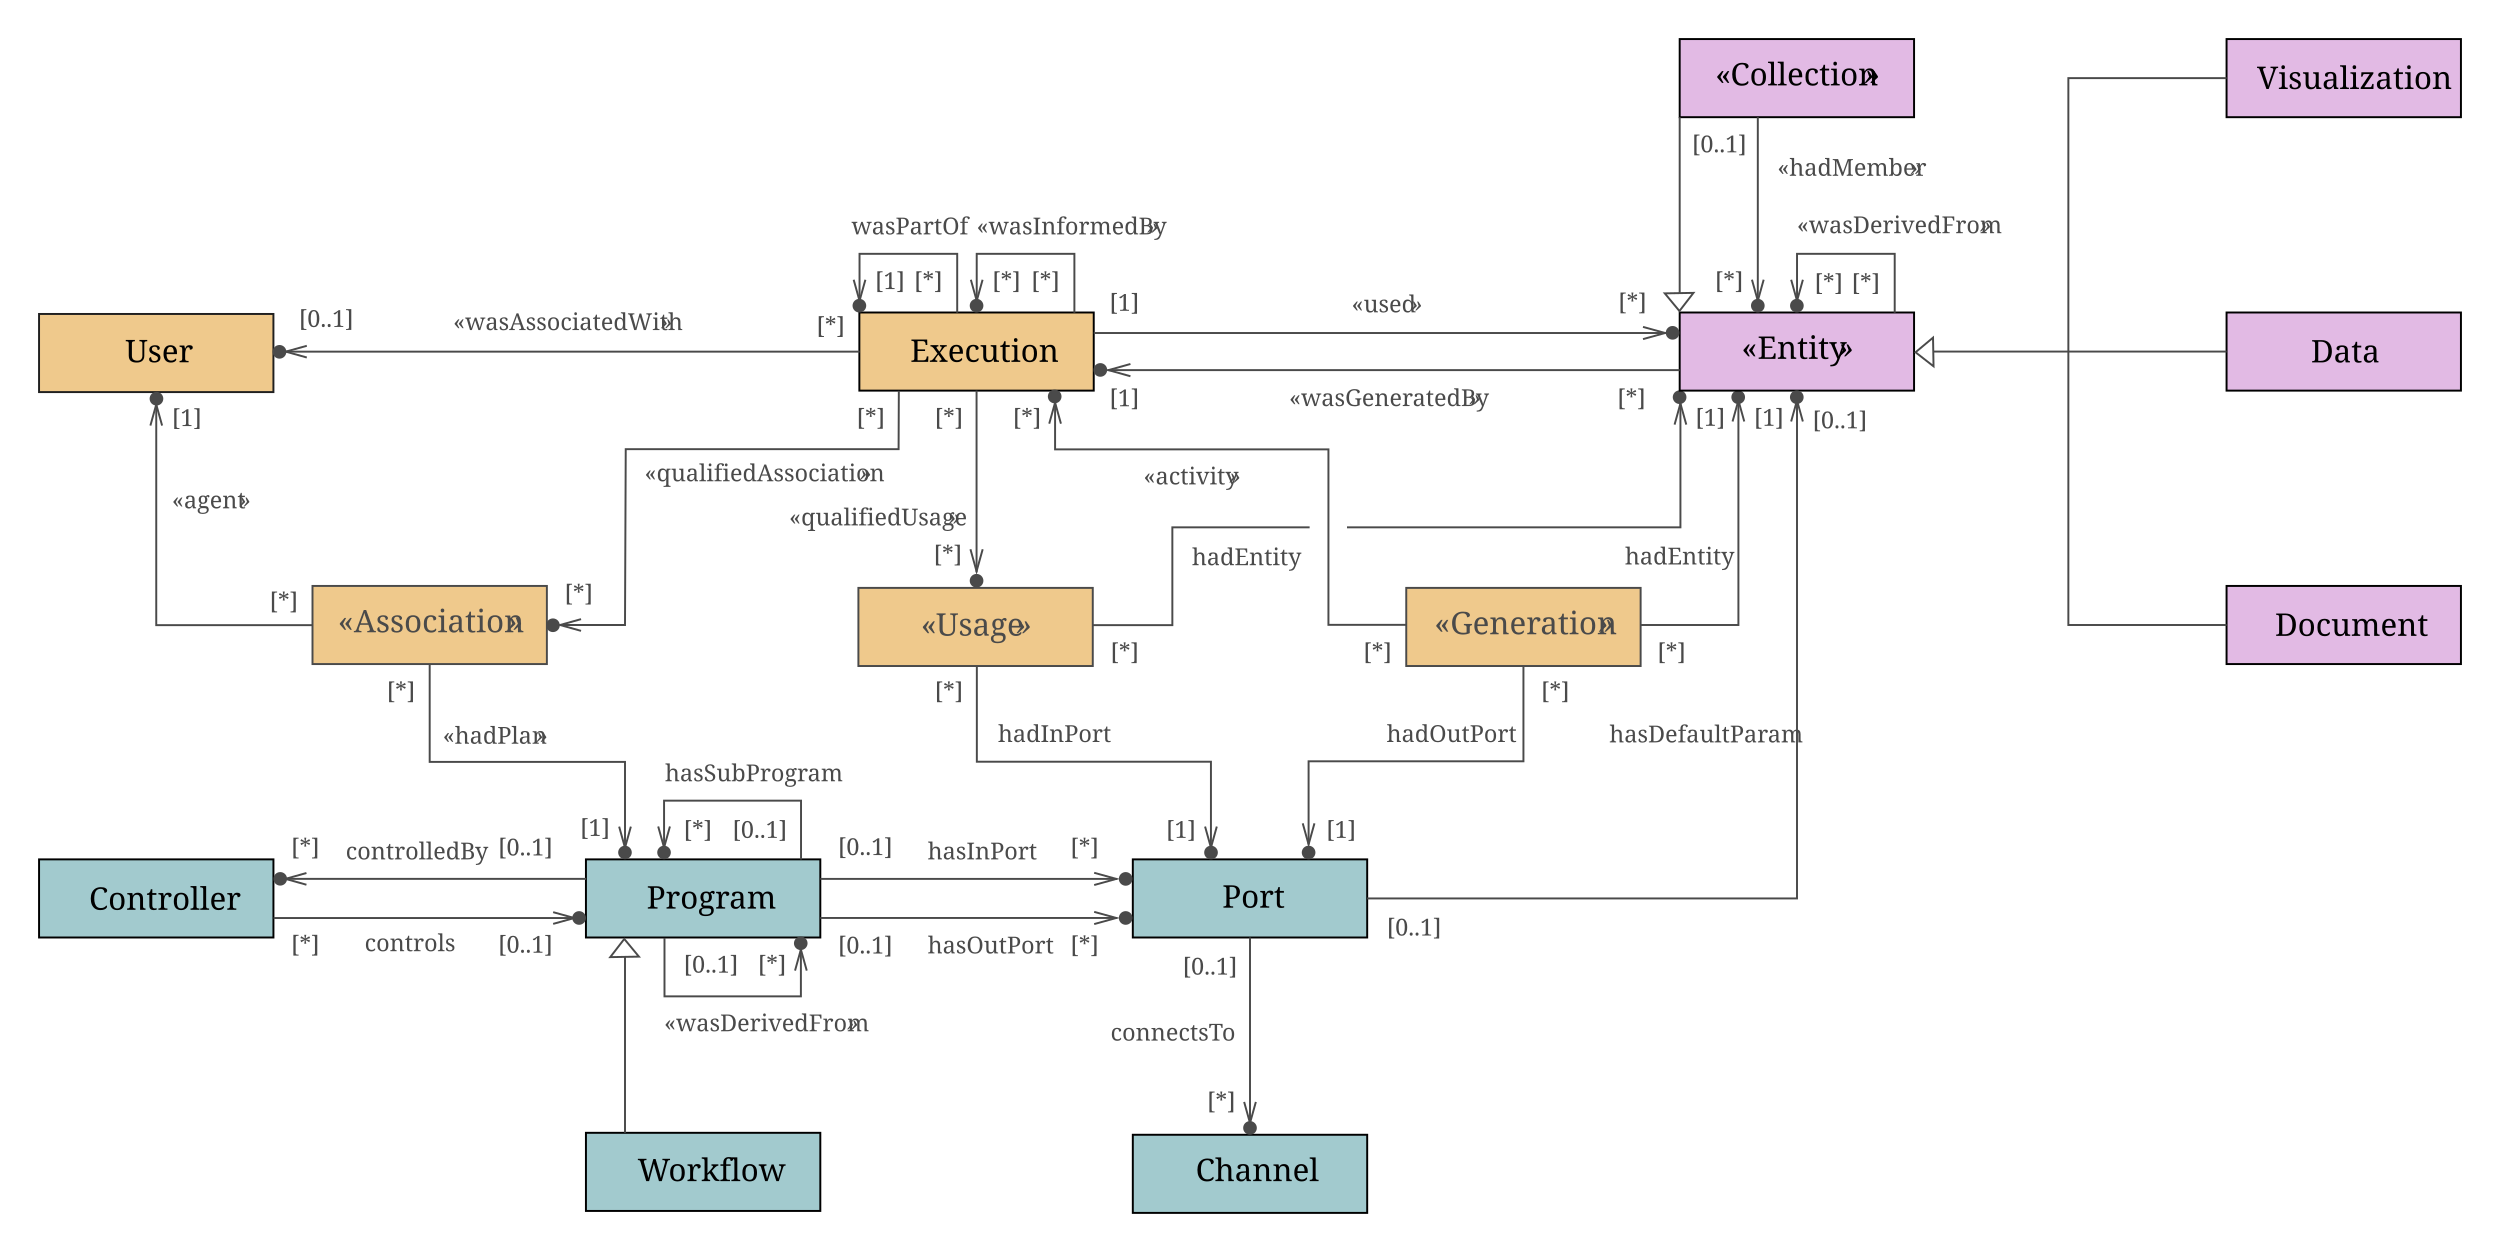
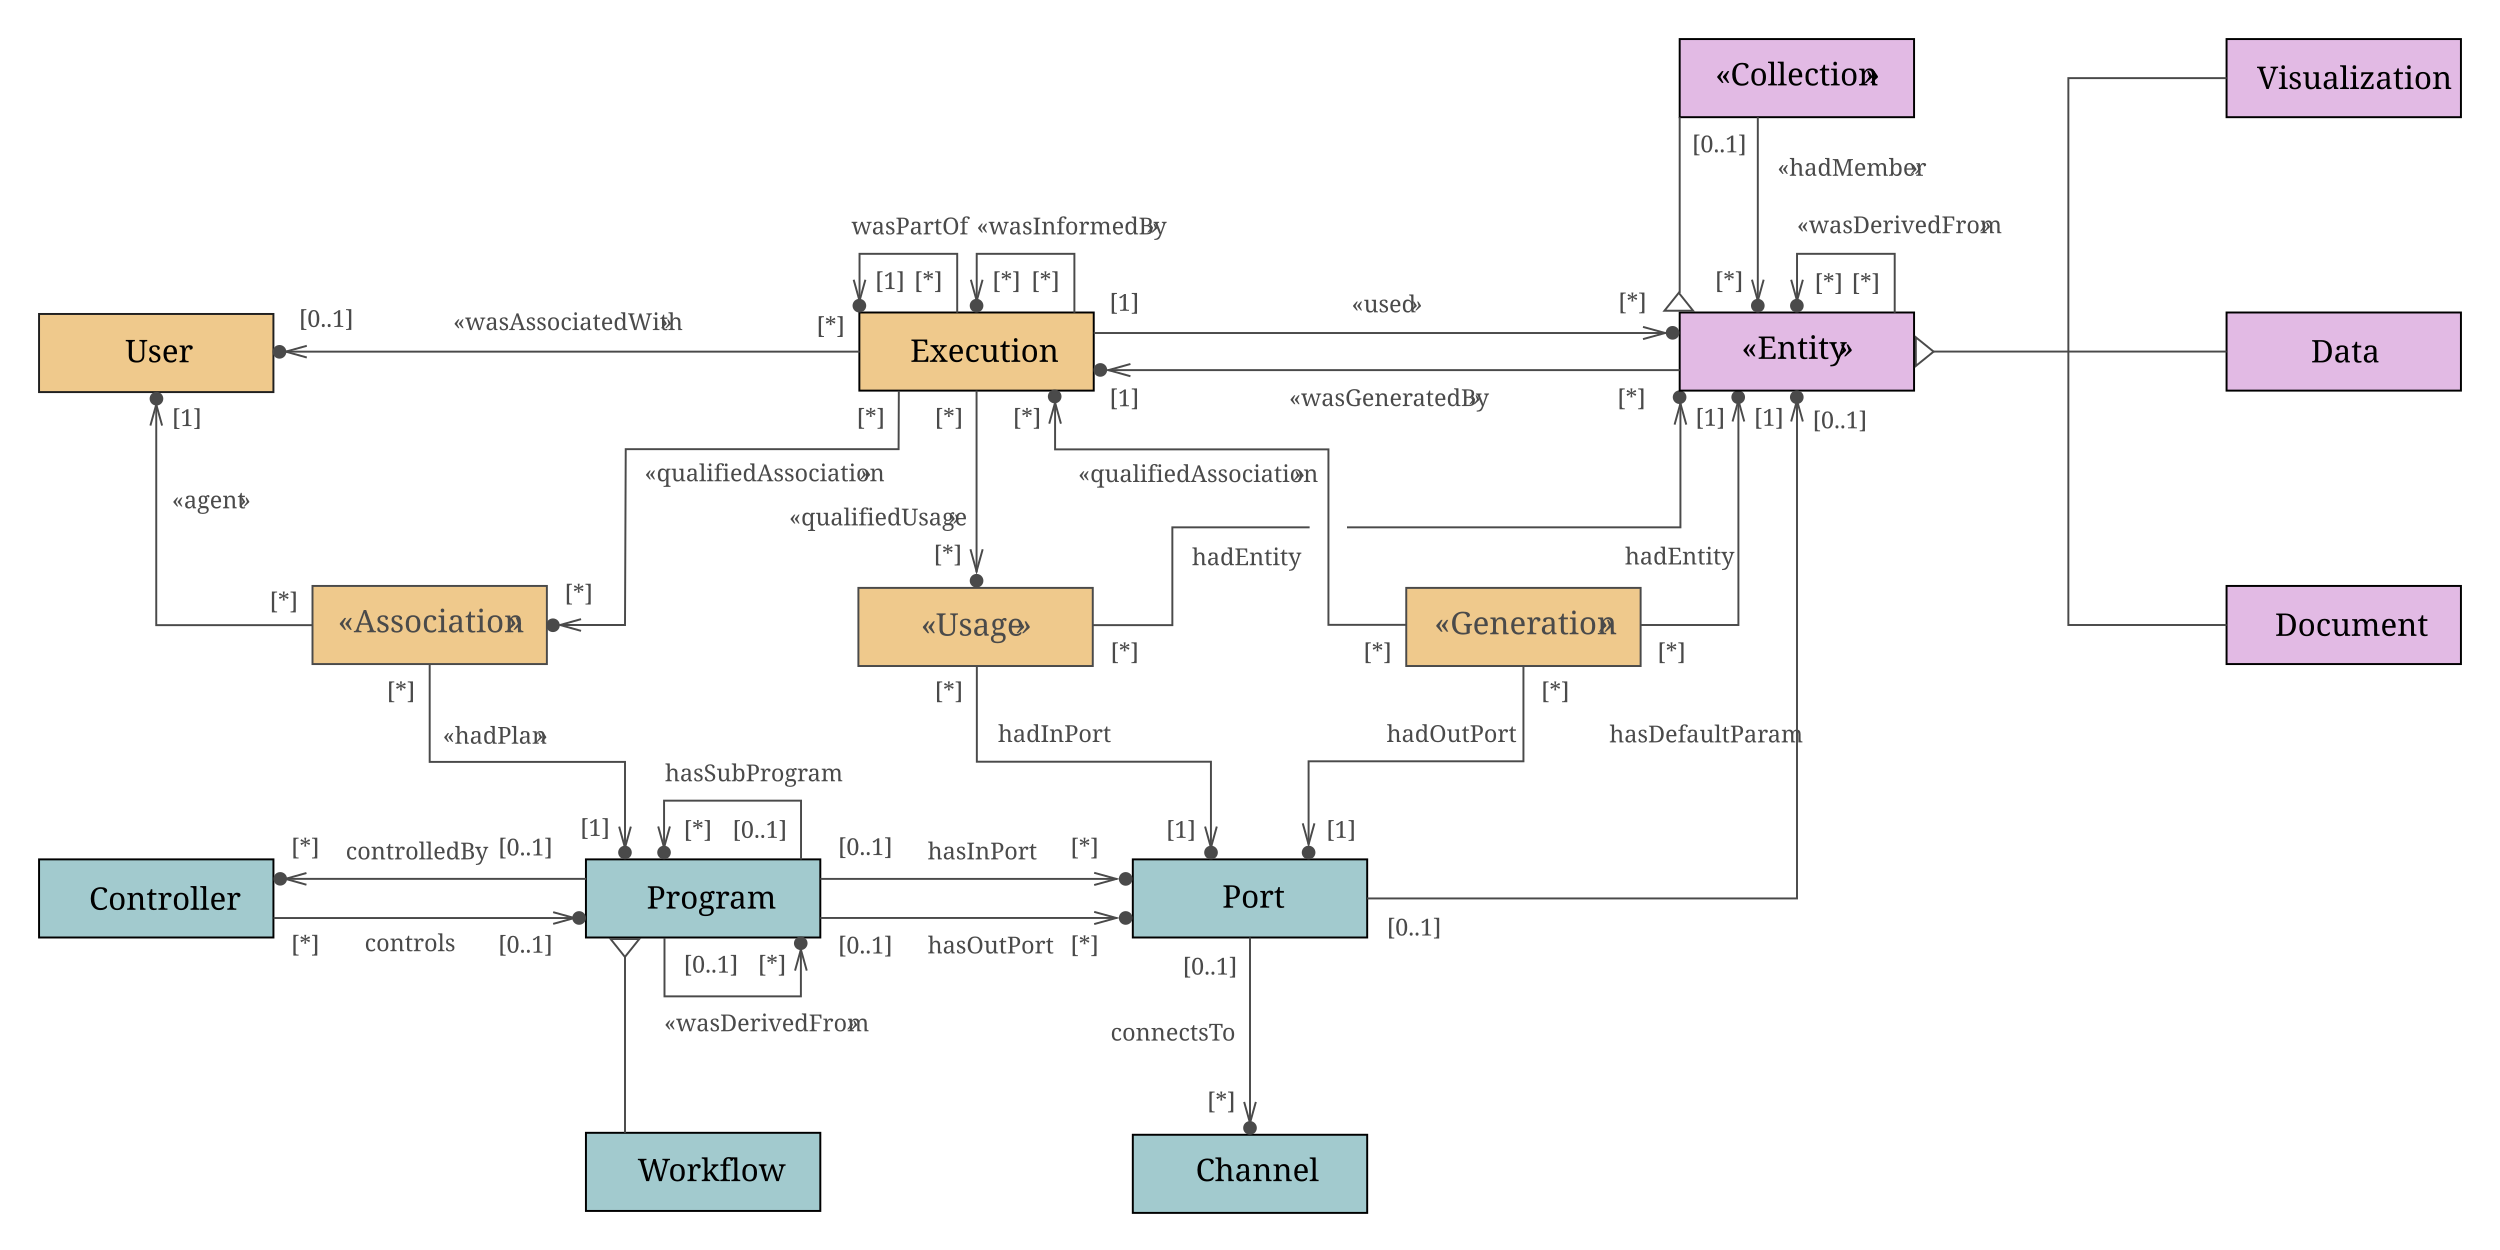
<svg xmlns="http://www.w3.org/2000/svg" width="1280px" height="640px" viewBox="0 0 1280 640" version="1.1">
  <defs />
  <g id="Page-1" stroke="none" stroke-width="1" fill="none" fill-rule="evenodd">
    <g id="provone-model">
      <g id="Path-+-Path" transform="translate(559, 206)" stroke="#4A4A4A">
-         <path d="M0.557,114.071 L41.244,114.071 L41.244,63.996 L111.53,63.996" id="Path" />
+         <polyline id="Path" points="0.557 114.071 41.244 114.071 41.244 63.996 111.53 63.996" />
        <path d="M130.663,63.996 L301.378,63.996 L301.378,0.601" id="Path" />
        <path id="Path-decoration-1" d="M304.378,11.401 L301.378,0.601 L298.378,11.401" />
      </g>
      <path d="M889.961,206.361 C891.618,206.361 892.961,205.018 892.961,203.361 C892.961,201.704 891.618,200.361 889.961,200.361 C888.304,200.361 886.961,201.704 886.961,203.361 C886.961,205.018 888.304,206.361 889.961,206.361 Z" id="Oval-3" stroke="#4A4A4A" fill="#4A4A4A" transform="translate(889.9608, 203.3608) rotate(156) translate(-889.9608, -203.3608) " />
      <path d="M859.961,206.361 C861.618,206.361 862.961,205.018 862.961,203.361 C862.961,201.704 861.618,200.361 859.961,200.361 C858.304,200.361 856.961,201.704 856.961,203.361 C856.961,205.018 858.304,206.361 859.961,206.361 Z" id="Oval-3" stroke="#4A4A4A" fill="#4A4A4A" transform="translate(859.9608, 203.3608) rotate(156) translate(-859.9608, -203.3608) " />
      <g id="User-Box-+-User" transform="translate(19.99237, 160.75)">
        <rect id="User-Box" stroke="#202020" fill="#EFC98C" x="0" y="0" width="120" height="40" />
        <text id="User" font-family="Cambria" font-size="16" font-weight="normal" fill="#000000">
          <tspan x="44.168" y="24.73">User</tspan>
        </text>
      </g>
      <g id="Execution-Box-+-Execution" transform="translate(438.9924, 160)">
        <rect id="Execution-Box" stroke="#000000" fill="#EFC98C" x="1" y="0" width="120" height="40" />
        <text id="Execution" font-family="Cambria" font-size="16" font-weight="normal" fill="#000000">
          <tspan x="27.043" y="25.27">Execution</tspan>
        </text>
      </g>
      <g id="Association-Box-+-Association" transform="translate(160, 300)">
        <rect id="Association-Box" stroke="#4A4A4A" fill="#EFC98C" x="0" y="0" width="120" height="40" />
        <text id="«Association»" font-family="Cambria" font-size="16" font-weight="normal" fill="#4A4A4A">
          <tspan x="12.945" y="23.734">«Association</tspan>
-           <tspan x="99.555" y="23.734" font-style="italic">»</tspan>
+           <tspan x="99.555" y="23.734" font-family="Cambria-Italic, Cambria" font-style="italic">»</tspan>
        </text>
      </g>
      <g id="Association-Box-+-Association-2" transform="translate(439.5, 301)">
        <rect id="Association-Box" stroke="#4A4A4A" fill="#EFC98C" x="0" y="0" width="120" height="40" />
        <text id="«Usage»" font-family="Cambria" font-size="16" font-weight="normal" fill="#4A4A4A">
          <tspan x="31.965" y="24.471">«</tspan>
          <tspan x="39.77" y="24.471">Usage</tspan>
-           <tspan x="80.535" y="24.471" font-style="italic">»</tspan>
+           <tspan x="80.535" y="24.471" font-family="Cambria-Italic, Cambria" font-style="italic">»</tspan>
        </text>
      </g>
      <g id="Association-Box-+-Association-3" transform="translate(720, 301)">
        <rect id="Association-Box" stroke="#4A4A4A" fill="#EFC98C" x="0" y="0" width="120" height="40" />
        <text id="«Generation»" font-family="Cambria" font-size="16" font-weight="normal" fill="#4A4A4A">
          <tspan x="14.336" y="23.734">«Generation</tspan>
-           <tspan x="98.164" y="23.734" font-style="italic">»</tspan>
+           <tspan x="98.164" y="23.734" font-family="Cambria-Italic, Cambria" font-style="italic">»</tspan>
        </text>
      </g>
      <g id="Data-Box-+-Data" transform="translate(860, 160)">
        <rect id="Data-Box" stroke="#000000" fill="#E2BAE4" x="0" y="0" width="120" height="40" />
        <text id="«Entity»" font-family="Cambria" font-size="16" font-weight="normal" fill="#000000">
          <tspan x="31.613" y="23.734">«Entity</tspan>
-           <tspan x="80.887" y="23.734" font-style="italic">»</tspan>
+           <tspan x="80.887" y="23.734" font-family="Cambria-Italic, Cambria" font-style="italic">»</tspan>
        </text>
      </g>
      <g id="Data-Box-+-Data-2" transform="translate(1140, 160)">
        <rect id="Data-Box" stroke="#000000" fill="#E2BAE4" x="0" y="0" width="120" height="40" />
        <text id="Data" font-family="Cambria" font-size="16" font-weight="normal" fill="#000000">
          <tspan x="43.2" y="25.56">Data</tspan>
        </text>
      </g>
      <g id="Data-Box-+-Data-5" transform="translate(1140, 300)">
        <rect id="Data-Box" stroke="#000000" fill="#E2BAE4" x="0" y="0" width="120" height="40" />
        <text id="Document" font-family="Cambria" font-size="16" font-weight="normal" fill="#000000">
          <tspan x="24.785" y="25.56">Document</tspan>
        </text>
      </g>
      <g id="Data-Box-+-Data-4" transform="translate(1140, 20)">
        <rect id="Data-Box" stroke="#000000" fill="#E2BAE4" x="0" y="0" width="120" height="40" />
        <text id="Visualization" font-family="Cambria" font-size="16" font-weight="normal" fill="#000000">
          <tspan x="15.609" y="25.56">Visualization</tspan>
        </text>
      </g>
      <g id="Collection-Box-+-Collection" transform="translate(860, 20)">
        <rect id="Collection-Box" stroke="#000000" fill="#E2BAE4" x="0" y="0" width="120" height="40" />
        <text id="«Collection»" font-family="Cambria" font-size="16" font-weight="normal" fill="#000000">
          <tspan x="18.188" y="23.734">«</tspan>
          <tspan x="25.992" y="23.734">Collection</tspan>
-           <tspan x="94.312" y="23.734" font-style="italic">»</tspan>
+           <tspan x="94.312" y="23.734" font-family="Cambria-Italic, Cambria" font-style="italic">»</tspan>
        </text>
      </g>
      <g id="Controller-Box-+-Controller" transform="translate(20, 440)">
        <rect id="Controller-Box" stroke="#000000" fill="#A2CACE" x="0" y="0" width="120" height="40" />
        <text id="Controller" font-family="Cambria" font-size="16" font-weight="normal" fill="#000000">
          <tspan x="25.573" y="25.811">Controller</tspan>
        </text>
      </g>
      <rect id="Program-Box" stroke="#000000" fill="#A2CACE" x="300" y="440" width="120" height="40" />
      <text id="Program" font-family="Cambria" font-size="16" font-weight="normal" fill="#000000">
        <tspan x="331.078" y="465.199">Program</tspan>
      </text>
      <g id="Workflow-Box-+-Workflow" transform="translate(300, 580)">
        <rect id="Workflow-Box" stroke="#000000" fill="#A2CACE" x="0" y="0" width="120" height="40" />
        <text id="Workflow" font-family="Cambria" font-size="16" font-weight="normal" fill="#000000">
          <tspan x="26.444" y="24.73">Workflow</tspan>
        </text>
      </g>
      <g id="Container-Box-+-Channel" transform="translate(580, 581)">
        <rect id="Container-Box" stroke="#000000" fill="#A2CACE" x="0" y="0" width="120" height="40" />
        <text id="Channel" font-family="Cambria" font-size="16" font-weight="normal" fill="#000000">
          <tspan x="32.176" y="23.734">Channel</tspan>
        </text>
      </g>
      <g id="InputPort-Box-+-InputPort" transform="translate(580, 440)">
        <rect id="InputPort-Box" stroke="#000000" fill="#A2CACE" x="0" y="0" width="120" height="40" />
        <text id="Port" font-family="Cambria" font-size="16" font-weight="normal" fill="#000000">
          <tspan x="45.795" y="24.73">Port</tspan>
        </text>
      </g>
      <text id="wasPartOf" font-family="Cambria" font-size="12" font-weight="normal" fill="#4A4A4A">
        <tspan x="435.992" y="120">wasPartOf</tspan>
      </text>
      <text id="«hadMember»" font-family="Cambria" font-size="12" font-weight="normal" fill="#4A4A4A">
        <tspan x="910" y="90">«hadMember</tspan>
-         <tspan x="977.998" y="90" font-style="italic">»</tspan>
+         <tspan x="977.998" y="90" font-family="Cambria-Italic, Cambria" font-style="italic">»</tspan>
      </text>
      <text id="«wasDerivedFrom»" font-family="Cambria" font-size="12" font-weight="normal" fill="#4A4A4A">
        <tspan x="340" y="528">«wasDerivedFrom</tspan>
-         <tspan x="433.457" y="528" font-style="italic">»</tspan>
+         <tspan x="433.457" y="528" font-family="Cambria-Italic, Cambria" font-style="italic">»</tspan>
      </text>
      <text id="hasSubProgram" font-family="Cambria" font-size="12" font-weight="normal" fill="#4A4A4A">
        <tspan x="340.5" y="400">hasSubProgram</tspan>
      </text>
      <text id="«hadPlan»" font-family="Cambria" font-size="12" font-weight="normal" fill="#4A4A4A">
        <tspan x="226.683" y="380.801">«hadPlan</tspan>
-         <tspan x="274.302" y="380.801" font-style="italic">»</tspan>
+         <tspan x="274.302" y="380.801" font-family="Cambria-Italic, Cambria" font-style="italic">»</tspan>
      </text>
      <text id="controlledBy" font-family="Cambria" font-size="12" font-weight="normal" fill="#4A4A4A">
        <tspan x="177" y="440">controlledBy</tspan>
      </text>
      <text id="controls" font-family="Cambria" font-size="12" font-weight="normal" fill="#4A4A4A">
        <tspan x="186.683" y="487">controls</tspan>
      </text>
      <text id="[*]" font-family="Cambria" font-size="12" font-weight="normal" fill="#4A4A4A">
        <tspan x="149" y="487.735">[*]</tspan>
      </text>
      <text id="[*]-5" font-family="Cambria" font-size="12" font-weight="normal" fill="#4A4A4A">
        <tspan x="388" y="498">[*]</tspan>
      </text>
      <text id="[*]-2" font-family="Cambria" font-size="12" font-weight="normal" fill="#4A4A4A">
        <tspan x="149.008" y="438">[*]</tspan>
      </text>
      <text id="[*]-12" font-family="Cambria" font-size="12" font-weight="normal" fill="#4A4A4A">
        <tspan x="507.992" y="148">[*]</tspan>
      </text>
      <text id="[*]-13" font-family="Cambria" font-size="12" font-weight="normal" fill="#4A4A4A">
        <tspan x="527.992" y="148">[*]</tspan>
      </text>
      <text id="[*]-17" font-family="Cambria" font-size="12" font-weight="normal" fill="#4A4A4A">
        <tspan x="878" y="148">[*]</tspan>
      </text>
      <text id="«wasDerivedFrom»" font-family="Cambria" font-size="12" font-weight="normal" fill="#4A4A4A">
        <tspan x="920" y="119.4">«wasDerivedFrom</tspan>
-         <tspan x="1013.457" y="119.4" font-style="italic">»</tspan>
+         <tspan x="1013.457" y="119.4" font-family="Cambria-Italic, Cambria" font-style="italic">»</tspan>
      </text>
      <text id="[*]-18" font-family="Cambria" font-size="12" font-weight="normal" fill="#4A4A4A">
        <tspan x="948" y="149">[*]</tspan>
      </text>
      <text id="[*]-19" font-family="Cambria" font-size="12" font-weight="normal" fill="#4A4A4A">
        <tspan x="929" y="149">[*]</tspan>
      </text>
      <text id="[0..1]" font-family="Cambria" font-size="12" font-weight="normal" fill="#4A4A4A">
        <tspan x="866.263" y="78">[0..1]</tspan>
      </text>
      <text id="[0..1]-3" font-family="Cambria" font-size="12" font-weight="normal" fill="#4A4A4A">
        <tspan x="928" y="219.303">[0..1]</tspan>
      </text>
      <text id="[0..1]" font-family="Cambria" font-size="12" font-weight="normal" fill="#4A4A4A">
        <tspan x="710" y="479">[0..1]</tspan>
      </text>
      <text id="[*]-14" font-family="Cambria" font-size="12" font-weight="normal" fill="#4A4A4A">
        <tspan x="467.992" y="148">[*]</tspan>
      </text>
      <text id="[1]" font-family="Cambria" font-size="12" font-weight="normal" fill="#4A4A4A">
        <tspan x="447.992" y="148">[1]</tspan>
      </text>
      <text id="[*]-9" font-family="Cambria" font-size="12" font-weight="normal" fill="#4A4A4A">
        <tspan x="198" y="358">[*]</tspan>
      </text>
      <text id="[*]-6" font-family="Cambria" font-size="12" font-weight="normal" fill="#4A4A4A">
        <tspan x="350" y="429">[*]</tspan>
      </text>
      <text id="[0..1]" font-family="Cambria" font-size="12" font-weight="normal" fill="#4A4A4A">
        <tspan x="255" y="487.801">[0..1]</tspan>
      </text>
      <text id="[0..1]" font-family="Cambria" font-size="12" font-weight="normal" fill="#4A4A4A">
        <tspan x="350" y="498">[0..1]</tspan>
      </text>
      <text id="hasOutPort" font-family="Cambria" font-size="12" font-weight="normal" fill="#4A4A4A">
        <tspan x="475" y="488.158">hasOutPort</tspan>
      </text>
      <text id="[*]-7" font-family="Cambria" font-size="12" font-weight="normal" fill="#4A4A4A">
        <tspan x="548" y="488">[*]</tspan>
      </text>
      <text id="[0..1]" font-family="Cambria" font-size="12" font-weight="normal" fill="#4A4A4A">
        <tspan x="429" y="488.199">[0..1]</tspan>
      </text>
      <text id="[1]-7" font-family="Cambria" font-size="12" font-weight="normal" fill="#4A4A4A">
        <tspan x="297" y="428">[1]</tspan>
      </text>
      <text id="«wasAssociatedWith»" font-family="Cambria" font-size="12" font-weight="normal" fill="#4A4A4A">
        <tspan x="232" y="169">«wasAssociatedWith</tspan>
-         <tspan x="338.119" y="169" font-style="italic">»</tspan>
+         <tspan x="338.119" y="169" font-family="Cambria-Italic, Cambria" font-style="italic">»</tspan>
      </text>
      <text id="«agent»" font-family="Cambria" font-size="12" font-weight="normal" fill="#4A4A4A">
        <tspan x="88" y="260.25">«agent</tspan>
-         <tspan x="122.254" y="260.25" font-style="italic">»</tspan>
+         <tspan x="122.254" y="260.25" font-family="Cambria-Italic, Cambria" font-style="italic">»</tspan>
      </text>
      <text id="[1]" font-family="Cambria" font-size="12" font-weight="normal" fill="#4A4A4A">
        <tspan x="88" y="218.132">[1]</tspan>
      </text>
      <text id="[0..1]" font-family="Cambria" font-size="12" font-weight="normal" fill="#4A4A4A">
        <tspan x="153" y="167.403">[0..1]</tspan>
      </text>
      <text id="[*]" font-family="Cambria" font-size="12" font-weight="normal" fill="#4A4A4A">
        <tspan x="138" y="312">[*]</tspan>
      </text>
      <text id="[*]-11" font-family="Cambria" font-size="12" font-weight="normal" fill="#4A4A4A">
        <tspan x="417.992" y="171">[*]</tspan>
      </text>
      <text id="[*]-10" font-family="Cambria" font-size="12" font-weight="normal" fill="#4A4A4A">
        <tspan x="438.535" y="218">[*]</tspan>
      </text>
      <text id="[*]-22" font-family="Cambria" font-size="12" font-weight="normal" fill="#4A4A4A">
        <tspan x="478.535" y="218">[*]</tspan>
      </text>
      <text id="[*]-25" font-family="Cambria" font-size="12" font-weight="normal" fill="#4A4A4A">
        <tspan x="478.535" y="358">[*]</tspan>
      </text>
      <text id="[*]-28" font-family="Cambria" font-size="12" font-weight="normal" fill="#4A4A4A">
        <tspan x="789" y="358">[*]</tspan>
      </text>
      <text id="[*]" font-family="Cambria" font-size="12" font-weight="normal" fill="#4A4A4A">
        <tspan x="518.535" y="218">[*]</tspan>
      </text>
      <text id="[*]-26" font-family="Cambria" font-size="12" font-weight="normal" fill="#4A4A4A">
        <tspan x="568.535" y="338">[*]</tspan>
      </text>
      <text id="[*]-27" font-family="Cambria" font-size="12" font-weight="normal" fill="#4A4A4A">
        <tspan x="848.535" y="338">[*]</tspan>
      </text>
      <text id="[*]" font-family="Cambria" font-size="12" font-weight="normal" fill="#4A4A4A">
        <tspan x="289" y="308">[*]</tspan>
      </text>
      <text id="[*]" font-family="Cambria" font-size="12" font-weight="normal" fill="#4A4A4A">
        <tspan x="478" y="288">[*]</tspan>
      </text>
      <text id="[*]" font-family="Cambria" font-size="12" font-weight="normal" fill="#4A4A4A">
        <tspan x="698" y="338">[*]</tspan>
      </text>
      <text id="[0..1]" font-family="Cambria" font-size="12" font-weight="normal" fill="#4A4A4A">
        <tspan x="255" y="438">[0..1]</tspan>
      </text>
      <text id="[0..1]" font-family="Cambria" font-size="12" font-weight="normal" fill="#4A4A4A">
        <tspan x="375" y="429">[0..1]</tspan>
      </text>
      <g id="Collection-Subclass-arrow" transform="translate(852, 60)" stroke="#4A4A4A">
-         <path d="M15.049,89.95 L7.869,99.255 L0.369,90.206 L15.049,89.95 Z" id="Triangle-1" />
+         <polygon id="Triangle-1" points="0.194 99.099 7.535 89.92 14.876 99.099" />
        <path d="M8,89.5 L8,0.5" id="Line" stroke-linecap="square" />
      </g>
      <g id="Collection-Subclass-arrow-2" transform="translate(1060, 180) rotate(-270) translate(-1060, -180) translate(1052.5, 100)" stroke="#4A4A4A">
-         <path d="M15.05,150.031 L7.869,159.253 L0.37,150.287 L15.05,150.031 Z" id="Triangle-1" />
+         <polygon id="Triangle-1" points="0.194 159.098 7.535 150.003 14.876 159.098" />
        <path d="M7.5,149.586 L7.5,0.499" id="Line" stroke-linecap="square" />
      </g>
      <g id="Workflow-Subclass-arrow" transform="translate(319.5, 530.5) rotate(-180) translate(-319.5, -530.5) translate(311.5, 480)" stroke="#4A4A4A">
-         <path d="M15.049,90.95 L7.869,100.255 L0.369,91.206 L15.049,90.95 Z" id="Triangle-1" />
+         <polygon id="Triangle-1" points="0.19 100.225 7.531 91.047 14.872 100.225" />
        <path d="M7.5,90.5 L7.5,1.499" id="Line" stroke-linecap="square" />
      </g>
      <text id="hasInPort" font-family="Cambria" font-size="12" font-weight="normal" fill="#4A4A4A">
        <tspan x="475" y="440">hasInPort</tspan>
      </text>
      <text id="[*]-8" font-family="Cambria" font-size="12" font-weight="normal" fill="#4A4A4A">
        <tspan x="548" y="438">[*]</tspan>
      </text>
      <text id="[0..1]" font-family="Cambria" font-size="12" font-weight="normal" fill="#4A4A4A">
        <tspan x="429" y="437.801">[0..1]</tspan>
      </text>
-       <path d="M1140,40 L1059,40 L1059,180" id="Path-53" stroke="#4A4A4A" />
-       <path d="M1140,180 L1059,180 L1059,320" id="Path-55" stroke="#4A4A4A" transform="translate(1099.5, 250) scale(1, -1) translate(-1099.5, -250) " />
+       <polyline id="Path-53" stroke="#4A4A4A" points="1140 40 1059 40 1059 180" />
+       <polyline id="Path-55" stroke="#4A4A4A" transform="translate(1099.5, 250) scale(1, -1) translate(-1099.5, -250) " points="1140 180 1059 180 1059 320" />
      <text id="connectsTo" font-family="Cambria" font-size="12" font-weight="normal" fill="#4A4A4A">
        <tspan x="568.6" y="532.783">connectsTo</tspan>
      </text>
      <text id="[*]-23" font-family="Cambria" font-size="12" font-weight="normal" fill="#4A4A4A">
        <tspan x="618" y="568">[*]</tspan>
      </text>
      <text id="[0..1]" font-family="Cambria" font-size="12" font-weight="normal" fill="#4A4A4A">
        <tspan x="605.5" y="499">[0..1]</tspan>
      </text>
      <path d="M640,580.5 C641.657,580.5 643,579.157 643,577.5 C643,575.843 641.657,574.5 640,574.5 C638.343,574.5 637,575.843 637,577.5 C637,579.157 638.343,580.5 640,580.5 Z" id="Oval-2" stroke="#4A4A4A" fill="#4A4A4A" transform="translate(640, 577.5) rotate(-180) translate(-640, -577.5) " />
      <g id="Oval-2-+-Line-9" transform="translate(499.5, 450) rotate(-270) translate(-499.5, -450) translate(496, 369.5)" stroke="#4A4A4A">
        <path d="M3.5,6.654 C5.157,6.654 6.5,5.311 6.5,3.654 C6.5,1.997 5.157,0.654 3.5,0.654 C1.843,0.654 0.5,1.997 0.5,3.654 C0.5,5.311 1.843,6.654 3.5,6.654 Z" id="Oval-2" fill="#4A4A4A" />
        <path d="M3.5,159.507 L3.5,8.5" id="Line-8" stroke-linecap="square" />
        <path id="Line-8-decoration-1" d="M6.5,19.3 L3.5,8.5 L0.5,19.3" stroke-linecap="square" />
      </g>
      <g id="Oval-2-+-Line-10" transform="translate(499.5, 470) rotate(-270) translate(-499.5, -470) translate(496, 389.5)" stroke="#4A4A4A">
        <path d="M3.5,6.654 C5.157,6.654 6.5,5.311 6.5,3.654 C6.5,1.997 5.157,0.654 3.5,0.654 C1.843,0.654 0.5,1.997 0.5,3.654 C0.5,5.311 1.843,6.654 3.5,6.654 Z" id="Oval-2" fill="#4A4A4A" />
        <path d="M3.5,159.507 L3.5,8.5" id="Line-8" stroke-linecap="square" />
        <path id="Line-8-decoration-1" d="M6.5,19.3 L3.5,8.5 L0.5,19.3" stroke-linecap="square" />
      </g>
      <g id="Oval-2-+-Line-14" transform="translate(499.5, 263.5) rotate(-180) translate(-499.5, -263.5) translate(496.5, 227)" stroke="#4A4A4A">
        <path d="M2.5,5.654 C4.157,5.654 5.5,4.311 5.5,2.654 C5.5,0.997 4.157,-0.346 2.5,-0.346 C0.843,-0.346 -0.5,0.997 -0.5,2.654 C-0.5,4.311 0.843,5.654 2.5,5.654 Z" id="Oval-2" fill="#4A4A4A" />
        <path d="M2.5,99.501 L2.5,7.5" id="Line-8" stroke-linecap="square" />
        <path id="Line-8-decoration-1" d="M5.5,18.3 L2.5,7.5 L-0.5,18.3" stroke-linecap="square" />
      </g>
      <path d="M319.984,439.434 C321.632,439.434 322.968,438.106 322.968,436.467 C322.968,434.828 321.632,433.5 319.984,433.5 C318.336,433.5 317,434.828 317,436.467 C317,438.106 318.336,439.434 319.984,439.434 Z" id="Oval-2" stroke="#4A4A4A" fill="#4A4A4A" transform="translate(319.984, 436.4672) rotate(-180) translate(-319.984, -436.4672) " />
      <path d="M296.5,473 C298.157,473 299.5,471.657 299.5,470 C299.5,468.343 298.157,467 296.5,467 C294.843,467 293.5,468.343 293.5,470 C293.5,471.657 294.843,473 296.5,473 Z" id="Oval-10" stroke="#4A4A4A" fill="#4A4A4A" transform="translate(296.5, 470) rotate(-180) translate(-296.5, -470) " />
      <path d="M143.484,452.934 C145.132,452.934 146.468,451.606 146.468,449.967 C146.468,448.328 145.132,447 143.484,447 C141.836,447 140.5,448.328 140.5,449.967 C140.5,451.606 141.836,452.934 143.484,452.934 Z" id="Oval-11" stroke="#4A4A4A" fill="#4A4A4A" transform="translate(143.484, 449.9672) rotate(-180) translate(-143.484, -449.9672) " />
      <path d="M339.984,439.434 C341.632,439.434 342.968,438.106 342.968,436.467 C342.968,434.828 341.632,433.5 339.984,433.5 C338.336,433.5 337,434.828 337,436.467 C337,438.106 338.336,439.434 339.984,439.434 Z" id="Oval-9" stroke="#4A4A4A" fill="#4A4A4A" transform="translate(339.984, 436.4672) rotate(-180) translate(-339.984, -436.4672) " />
      <path d="M409.984,485.934 C411.632,485.934 412.968,484.606 412.968,482.967 C412.968,481.328 411.632,480 409.984,480 C408.336,480 407,481.328 407,482.967 C407,484.606 408.336,485.934 409.984,485.934 Z" id="Oval-8" stroke="#4A4A4A" fill="#4A4A4A" transform="translate(409.984, 482.9672) rotate(-180) translate(-409.984, -482.9672) " />
      <path d="M670,439.5 C671.657,439.5 673,438.157 673,436.5 C673,434.843 671.657,433.5 670,433.5 C668.343,433.5 667,434.843 667,436.5 C667,438.157 668.343,439.5 670,439.5 Z" id="Oval-2" stroke="#4A4A4A" fill="#4A4A4A" />
      <path d="M283.104,323.132 C284.761,323.132 286.104,321.789 286.104,320.132 C286.104,318.475 284.761,317.132 283.104,317.132 C281.447,317.132 280.104,318.475 280.104,320.132 C280.104,321.789 281.447,323.132 283.104,323.132 Z" id="Oval-2" stroke="#4A4A4A" fill="#4A4A4A" transform="translate(283.1037, 320.1319) rotate(204) translate(-283.1037, -320.1319) " />
      <path d="M143.104,183.132 C144.761,183.132 146.104,181.789 146.104,180.132 C146.104,178.475 144.761,177.132 143.104,177.132 C141.447,177.132 140.104,178.475 140.104,180.132 C140.104,181.789 141.447,183.132 143.104,183.132 Z" id="Oval-6" stroke="#4A4A4A" fill="#4A4A4A" />
      <path d="M80.104,207.132 C81.761,207.132 83.104,205.789 83.104,204.132 C83.104,202.475 81.761,201.132 80.104,201.132 C78.447,201.132 77.104,202.475 77.104,204.132 C77.104,205.789 78.447,207.132 80.104,207.132 Z" id="Oval-7" stroke="#4A4A4A" fill="#4A4A4A" />
      <path d="M540,206 C541.657,206 543,204.657 543,203 C543,201.343 541.657,200 540,200 C538.343,200 537,201.343 537,203 C537,204.657 538.343,206 540,206 Z" id="Oval-5" stroke="#4A4A4A" fill="#4A4A4A" />
      <text id="«wasInformedBy»" font-family="Cambria" font-size="12" font-weight="normal" fill="#4A4A4A">
        <tspan x="500" y="120">«wasInformedBy</tspan>
-         <tspan x="587.105" y="120" font-style="italic">»</tspan>
+         <tspan x="587.105" y="120" font-family="Cambria-Italic, Cambria" font-style="italic">»</tspan>
      </text>
      <text id="[*]-15" font-family="Cambria" font-size="12" font-weight="normal" fill="#4A4A4A">
        <tspan x="828.5" y="158.903">[*]</tspan>
      </text>
      <text id="[1]-10" font-family="Cambria" font-size="12" font-weight="normal" fill="#4A4A4A">
        <tspan x="568" y="159.121">[1]</tspan>
      </text>
      <text id="«wasGeneratedBy»" font-family="Cambria" font-size="12" font-weight="normal" fill="#4A4A4A">
        <tspan x="660" y="207.903">«wasGeneratedBy</tspan>
-         <tspan x="752.021" y="207.903" font-style="italic">»</tspan>
-       </text>
-       <text id="«activity»" font-family="Cambria" font-size="12" font-weight="normal" fill="#4A4A4A">
-         <tspan x="585.465" y="248">«activity</tspan>
-         <tspan x="629.111" y="248" font-style="italic">»</tspan>
+         <tspan x="752.021" y="207.903" font-family="Cambria-Italic, Cambria" font-style="italic">»</tspan>
+       </text>
+       <text id="«qualifiedAssociatio" font-family="Cambria" font-size="12" font-weight="normal" fill="#4A4A4A">
+         <tspan x="552" y="246.801">«qualifiedAssociation</tspan>
+         <tspan x="662.074" y="246.801" font-family="Cambria-Italic, Cambria" font-style="italic">»</tspan>
      </text>
      <text id="«qualifiedUsage»" font-family="Cambria" font-size="12" font-weight="normal" fill="#4A4A4A">
        <tspan x="404" y="269">«qualifiedUsage</tspan>
-         <tspan x="485.545" y="269" font-style="italic">»</tspan>
+         <tspan x="485.545" y="269" font-family="Cambria-Italic, Cambria" font-style="italic">»</tspan>
      </text>
      <text id="«qualifiedAssociatio" font-family="Cambria" font-size="12" font-weight="normal" fill="#4A4A4A">
        <tspan x="330" y="246.399">«qualifiedAssociation</tspan>
-         <tspan x="440.074" y="246.399" font-style="italic">»</tspan>
+         <tspan x="440.074" y="246.399" font-family="Cambria-Italic, Cambria" font-style="italic">»</tspan>
      </text>
      <text id="hadEntity" font-family="Cambria" font-size="12" font-weight="normal" fill="#4A4A4A">
        <tspan x="610.29" y="289.379">hadEntity</tspan>
      </text>
      <text id="«used»" font-family="Cambria" font-size="12" font-weight="normal" fill="#4A4A4A">
        <tspan x="691.992" y="159.903">«used</tspan>
-         <tspan x="722.139" y="159.903" font-style="italic">»</tspan>
+         <tspan x="722.139" y="159.903" font-family="Cambria-Italic, Cambria" font-style="italic">»</tspan>
      </text>
      <text id="hadOutPort" font-family="Cambria" font-size="12" font-weight="normal" fill="#4A4A4A">
        <tspan x="709.992" y="379.903">hadOutPort</tspan>
      </text>
      <text id="hadInPort" font-family="Cambria" font-size="12" font-weight="normal" fill="#4A4A4A">
        <tspan x="510.992" y="379.903">hadInPort</tspan>
      </text>
      <text id="[*]-16" font-family="Cambria" font-size="12" font-weight="normal" fill="#4A4A4A">
        <tspan x="828" y="208">[*]</tspan>
      </text>
      <text id="[1]-11" font-family="Cambria" font-size="12" font-weight="normal" fill="#4A4A4A">
        <tspan x="568" y="208">[1]</tspan>
      </text>
      <text id="[1]-12" font-family="Cambria" font-size="12" font-weight="normal" fill="#4A4A4A">
        <tspan x="597" y="429">[1]</tspan>
      </text>
      <text id="[1]-15" font-family="Cambria" font-size="12" font-weight="normal" fill="#4A4A4A">
        <tspan x="679" y="429">[1]</tspan>
      </text>
      <text id="[1]-13" font-family="Cambria" font-size="12" font-weight="normal" fill="#4A4A4A">
        <tspan x="868" y="218">[1]</tspan>
      </text>
      <text id="[1]-14" font-family="Cambria" font-size="12" font-weight="normal" fill="#4A4A4A">
        <tspan x="898" y="218">[1]</tspan>
      </text>
      <g id="Oval-2-+-Line-17" transform="translate(560.3669, 166.9034)" stroke="#4A4A4A">
        <path d="M296,6.5 C297.657,6.5 299,5.157 299,3.5 C299,1.843 297.657,0.5 296,0.5 C294.343,0.5 293,1.843 293,3.5 C293,5.157 294.343,6.5 296,6.5 Z" id="Oval-2" fill="#4A4A4A" />
        <path d="M0.133,3.597 L292.133,3.597" id="Line-8" stroke-linecap="square" />
        <path id="Line-8-decoration-1" d="M281.333,6.597 L292.133,3.597 L281.333,0.597" stroke-linecap="square" />
      </g>
      <path d="M563.367,192.403 C565.024,192.403 566.367,191.06 566.367,189.403 C566.367,187.747 565.024,186.403 563.367,186.403 C561.71,186.403 560.367,187.747 560.367,189.403 C560.367,191.06 561.71,192.403 563.367,192.403 Z" id="Oval-2" stroke="#4A4A4A" fill="#4A4A4A" />
      <path d="M500,159.5 C501.657,159.5 503,158.157 503,156.5 C503,154.843 501.657,153.5 500,153.5 C498.343,153.5 497,154.843 497,156.5 C497,158.157 498.343,159.5 500,159.5 Z" id="Oval-13" stroke="#4A4A4A" fill="#4A4A4A" />
      <path d="M567.5,189.5 L859.5,189.5" id="Line-8" stroke="#4A4A4A" stroke-linecap="square" />
      <path id="Line-8-decoration-1" d="M578.3,192.5 L567.5,189.5 L578.3,186.5" stroke="#4A4A4A" stroke-linecap="square" />
      <path d="M620.039,439.5 C621.696,439.5 623.039,438.157 623.039,436.5 C623.039,434.843 621.696,433.5 620.039,433.5 C618.382,433.5 617.039,434.843 617.039,436.5 C617.039,438.157 618.382,439.5 620.039,439.5 Z" id="Oval-2" stroke="#4A4A4A" fill="#4A4A4A" />
      <path d="M919.961,206.361 C921.618,206.361 922.961,205.018 922.961,203.361 C922.961,201.704 921.618,200.361 919.961,200.361 C918.304,200.361 916.961,201.704 916.961,203.361 C916.961,205.018 918.304,206.361 919.961,206.361 Z" id="Oval-3" stroke="#4A4A4A" fill="#4A4A4A" transform="translate(919.9608, 203.3608) rotate(156) translate(-919.9608, -203.3608) " />
      <text id="hasDefaultParam" font-family="Cambria" font-size="12" font-weight="normal" fill="#4A4A4A">
        <tspan x="832" y="289">hadEntity</tspan>
      </text>
      <text id="hasDefaultParam-2" font-family="Cambria" font-size="12" font-weight="normal" fill="#4A4A4A">
        <tspan x="824" y="380.097">hasDefaultParam</tspan>
      </text>
-       <path d="M700,460 L920.063,460 L920.063,205" id="Path-71" stroke="#4A4A4A" />
+       <polyline id="Path-71" stroke="#4A4A4A" points="700 460 920.063 460 920.063 205" />
      <path id="Path-71-decoration-1" d="M923.063,215.8 L920.063,205 L917.063,215.8" stroke="#4A4A4A" />
-       <path d="M840,320 L890.063,320 L890.063,205" id="Path-73" stroke="#4A4A4A" />
+       <polyline id="Path-73" stroke="#4A4A4A" points="840 320 890.063 320 890.063 205" />
      <path id="Path-73-decoration-1" d="M893.063,215.8 L890.063,205 L887.063,215.8" stroke="#4A4A4A" />
-       <path d="M540.202,206.119 L540.202,230.081 L680.158,230.081 L680.158,319.921 L720,319.921" id="Path-52" stroke="#4A4A4A" />
+       <polyline id="Path-52" stroke="#4A4A4A" points="540.202 206.119 540.202 230.081 680.158 230.081 680.158 319.921 720 319.921" />
      <path id="Path-52-decoration-1" d="M537.202,216.919 L540.202,206.119 L543.202,216.919" stroke="#4A4A4A" />
-       <path d="M460.203,200.106 L460.078,229.965 L320.375,229.965 L320,320 L286.698,320" id="Path-53" stroke="#4A4A4A" />
+       <polyline id="Path-53" stroke="#4A4A4A" points="460.203 200.106 460.078 229.965 320.375 229.965 320 320 286.698 320" />
      <path id="Path-53-decoration-1" d="M297.498,317 L286.698,320 L297.498,323" stroke="#4A4A4A" />
      <path d="M440.13,180.042 L146.283,180.042" id="Path-55" stroke="#4A4A4A" />
      <path id="Path-55-decoration-1" d="M157.083,177.042 L146.283,180.042 L157.083,183.042" stroke="#4A4A4A" />
-       <path d="M160,320.077 L80,320.077 L80,207.094" id="Path-50" stroke="#4A4A4A" />
+       <polyline id="Path-50" stroke="#4A4A4A" points="160 320.077 80 320.077 80 207.094" />
      <path id="Path-50-decoration-1" d="M83,217.894 L80,207.094 L77,217.894" stroke="#4A4A4A" />
-       <path d="M500.143,341.024 L500.143,389.999 L620,389.999 L620,433.994" id="Path-50" stroke="#4A4A4A" />
+       <polyline id="Path-50" stroke="#4A4A4A" points="500.143 341.024 500.143 389.999 620 389.999 620 433.994" />
      <path id="Path-50-decoration-1" d="M617,423.194 L620,433.994 L623,423.194" stroke="#4A4A4A" />
-       <path d="M340.22,480.207 L340.22,510.137 L410.057,510.137 L410.057,486.153" id="Path-49" stroke="#4A4A4A" />
+       <polyline id="Path-49" stroke="#4A4A4A" points="340.22 480.207 340.22 510.137 410.057 510.137 410.057 486.153" />
      <path id="Path-49-decoration-1" d="M413.057,496.953 L410.057,486.153 L407.057,496.953" stroke="#4A4A4A" />
-       <path d="M410.126,440.05 L410.126,409.937 L340,409.937 L340,433.954" id="Path-48" stroke="#4A4A4A" />
+       <polyline id="Path-48" stroke="#4A4A4A" points="410.126 440.05 410.126 409.937 340 409.937 340 433.954" />
      <path id="Path-48-decoration-1" d="M337,423.154 L340,433.954 L343,423.154" stroke="#4A4A4A" />
      <path d="M140.072,470.028 L294.012,470.028" id="Path-43" stroke="#4A4A4A" />
      <path id="Path-43-decoration-1" d="M283.212,473.028 L294.012,470.028 L283.212,467.028" stroke="#4A4A4A" />
      <path d="M300.11,449.979 L146.102,449.979" id="Path-44" stroke="#4A4A4A" />
      <path id="Path-44-decoration-1" d="M156.902,446.979 L146.102,449.979 L156.902,452.979" stroke="#4A4A4A" />
-       <path d="M220,340 L220,390.091 L320,390.091 L320,434.026" id="Path-45" stroke="#4A4A4A" />
+       <polyline id="Path-45" stroke="#4A4A4A" points="220 340 220 390.091 320 390.091 320 434.026" />
      <path id="Path-45-decoration-1" d="M317,423.226 L320,434.026 L323,423.226" stroke="#4A4A4A" />
-       <path d="M550.09,160.12 L550.09,129.959 L500.079,129.959 L500.079,154.03" id="Path-40" stroke="#4A4A4A" />
+       <polyline id="Path-40" stroke="#4A4A4A" points="550.09 160.12 550.09 129.959 500.079 129.959 500.079 154.03" />
      <path id="Path-40-decoration-1" d="M497.079,143.23 L500.079,154.03 L503.079,143.23" stroke="#4A4A4A" />
      <path d="M920,159.5 C921.657,159.5 923,158.157 923,156.5 C923,154.843 921.657,153.5 920,153.5 C918.343,153.5 917,154.843 917,156.5 C917,158.157 918.343,159.5 920,159.5 Z" id="Oval-15" stroke="#4A4A4A" fill="#4A4A4A" />
      <path d="M900,159.5 C901.657,159.5 903,158.157 903,156.5 C903,154.843 901.657,153.5 900,153.5 C898.343,153.5 897,154.843 897,156.5 C897,158.157 898.343,159.5 900,159.5 Z" id="Oval-16" stroke="#4A4A4A" fill="#4A4A4A" />
-       <path d="M970.09,160.12 L970.09,129.959 L920.079,129.959 L920.079,154.03" id="Path-42" stroke="#4A4A4A" />
+       <polyline id="Path-42" stroke="#4A4A4A" points="970.09 160.12 970.09 129.959 920.079 129.959 920.079 154.03" />
      <path id="Path-42-decoration-1" d="M917.079,143.23 L920.079,154.03 L923.079,143.23" stroke="#4A4A4A" />
      <path d="M440,159.5 C441.657,159.5 443,158.157 443,156.5 C443,154.843 441.657,153.5 440,153.5 C438.343,153.5 437,154.843 437,156.5 C437,158.157 438.343,159.5 440,159.5 Z" id="Oval-14" stroke="#4A4A4A" fill="#4A4A4A" />
-       <path d="M490.09,160.12 L490.09,129.959 L440.079,129.959 L440.079,154.03" id="Path-41" stroke="#4A4A4A" />
+       <polyline id="Path-41" stroke="#4A4A4A" points="490.09 160.12 490.09 129.959 440.079 129.959 440.079 154.03" />
      <path id="Path-41-decoration-1" d="M437.079,143.23 L440.079,154.03 L443.079,143.23" stroke="#4A4A4A" />
      <path d="M900,60 L900,154" id="Path-38" stroke="#4A4A4A" />
      <path id="Path-38-decoration-1" d="M897,143.2 L900,154 L903,143.2" stroke="#4A4A4A" />
-       <path d="M780,341.347 L780,389.784 L670,389.784 L670,432.347" id="Path-35" stroke="#4A4A4A" />
+       <polyline id="Path-35" stroke="#4A4A4A" points="780 341.347 780 389.784 670 389.784 670 432.347" />
      <path id="Path-35-decoration-1" d="M667,421.547 L670,432.347 L673,421.547" stroke="#4A4A4A" />
      <path d="M640,480 L640,574.993" id="Path-35" stroke="#4A4A4A" />
      <path id="Path-35-decoration-1" d="M637,564.193 L640,574.993 L643,564.193" stroke="#4A4A4A" />
    </g>
  </g>
</svg>
